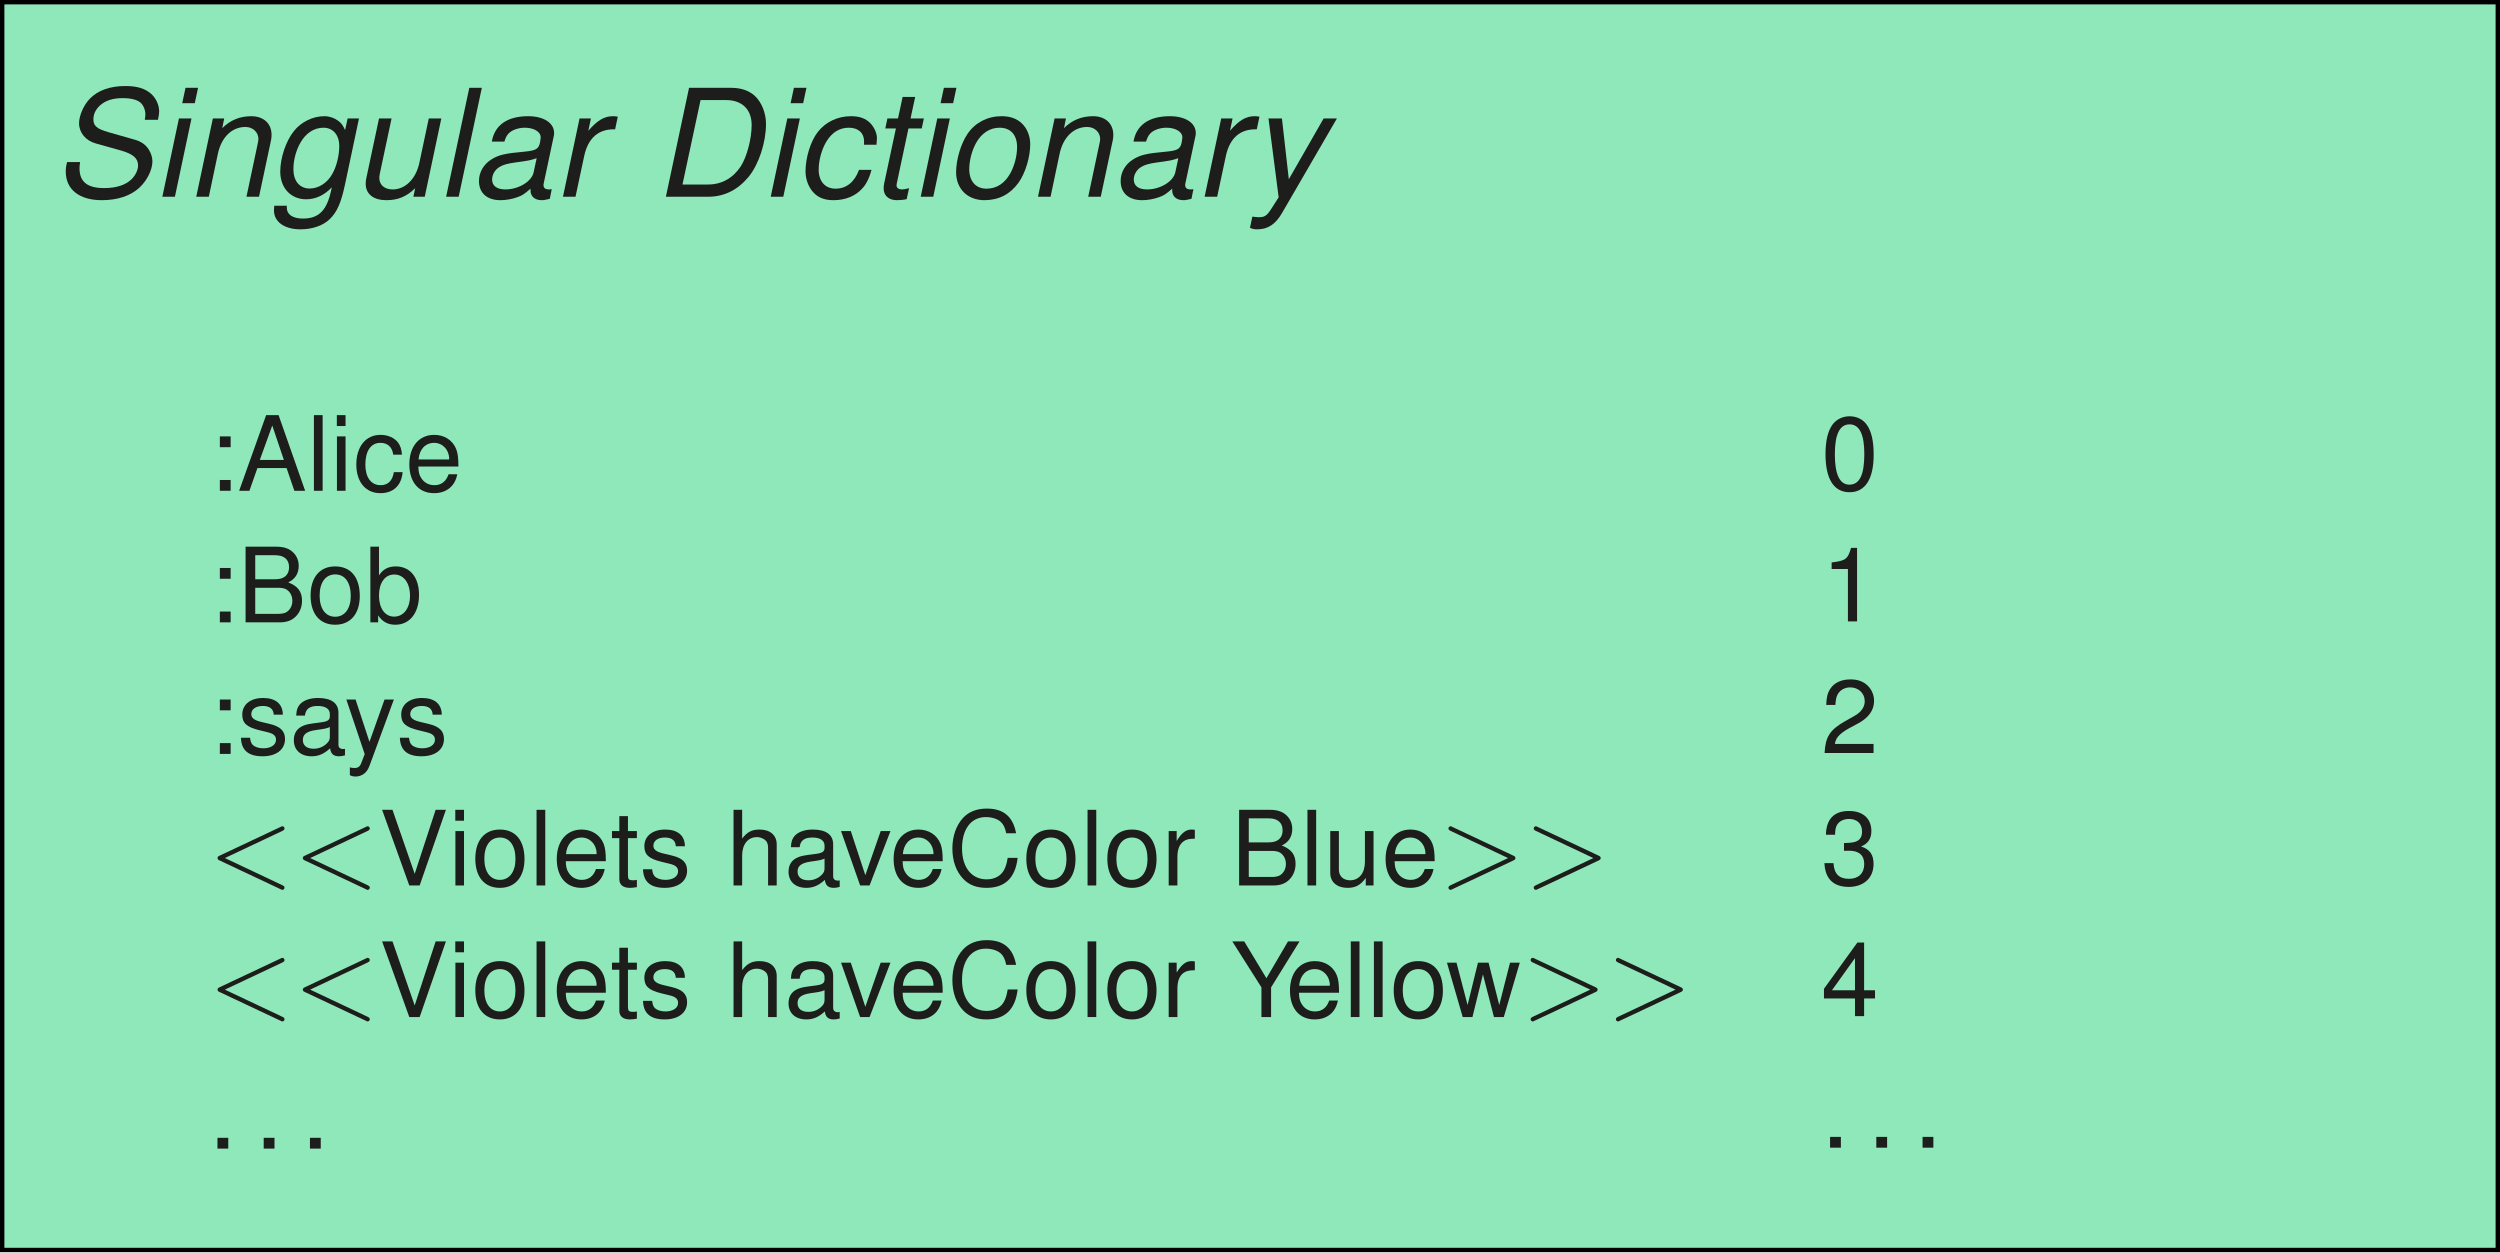
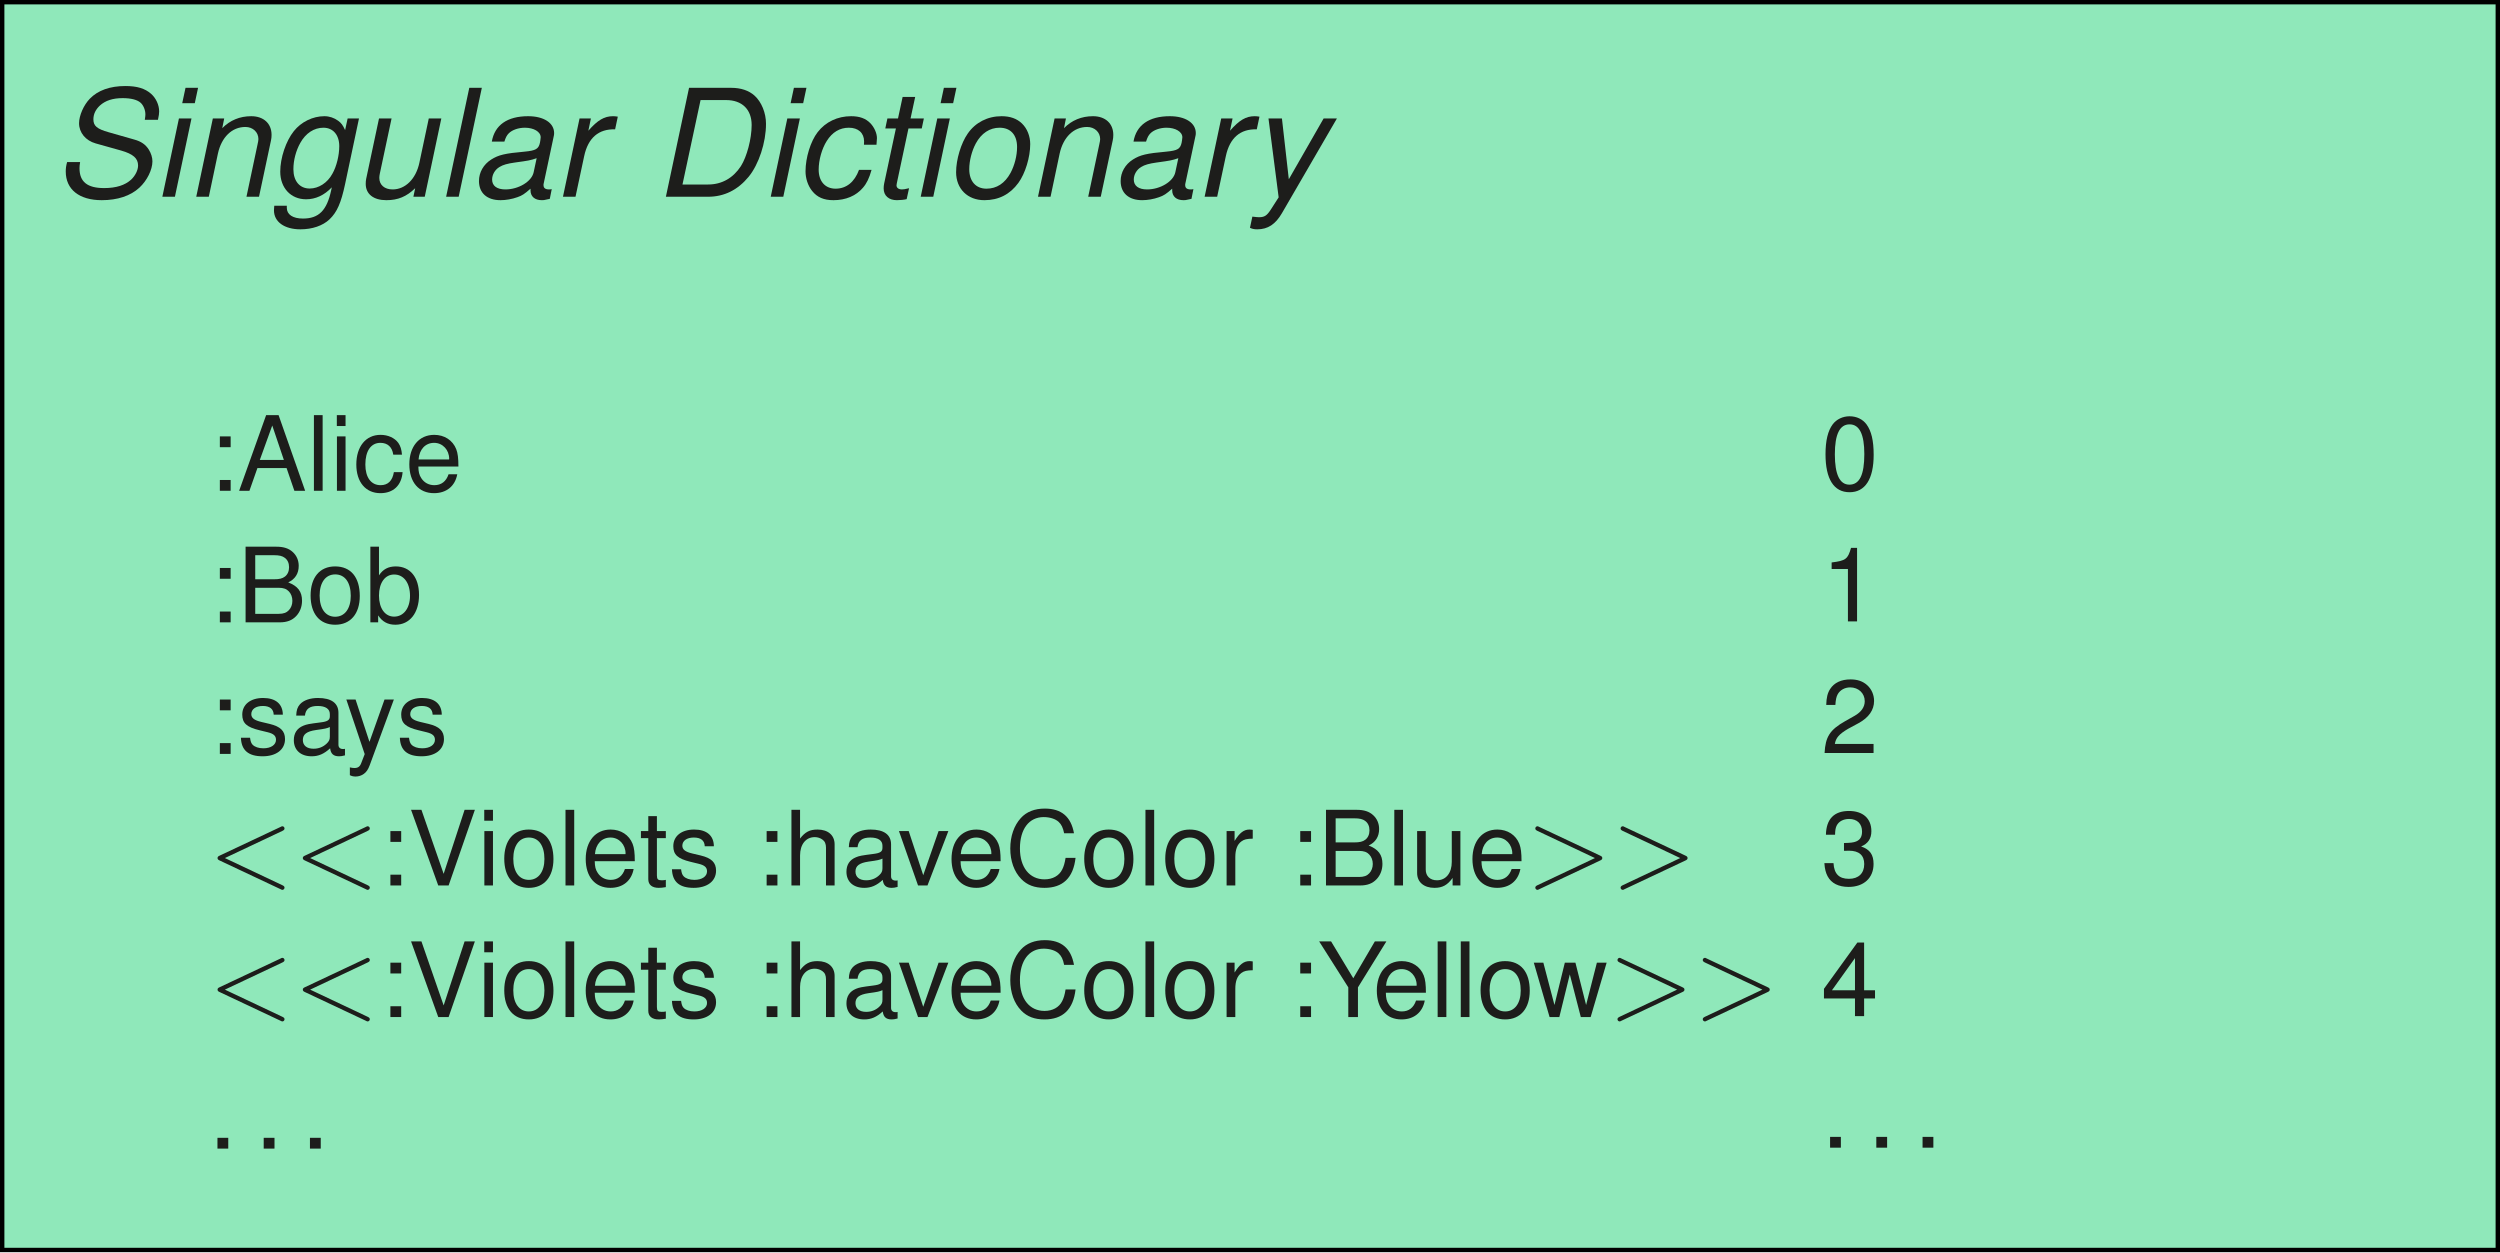
<svg xmlns="http://www.w3.org/2000/svg" xmlns:xlink="http://www.w3.org/1999/xlink" version="1.1" width="227.172pt" height="113.785pt" viewBox="-.363 -15.308 227.172 113.785">
  <defs>
    <path id="g4-60" d="M6.725-4.961C6.844-5.021 6.914-5.071 6.914-5.181S6.824-5.38 6.715-5.38C6.685-5.38 6.665-5.38 6.535-5.31L1.016-2.71C.907-2.66 .827-2.61 .827-2.491S.907-2.321 1.016-2.271L6.535 .329C6.665 .399 6.685 .399 6.715 .399C6.824 .399 6.914 .309 6.914 .199S6.844 .04 6.725-.02L1.494-2.491L6.725-4.961Z" />
    <path id="g4-62" d="M6.725-2.271C6.834-2.321 6.914-2.371 6.914-2.491S6.834-2.66 6.725-2.71L1.205-5.31C1.076-5.38 1.056-5.38 1.026-5.38C.917-5.38 .827-5.29 .827-5.181C.827-5.091 .877-5.031 1.016-4.961L6.247-2.491L1.016-.02C.877 .05 .827 .11 .827 .199C.827 .309 .917 .399 1.026 .399C1.056 .399 1.076 .399 1.205 .329L6.725-2.271Z" />
    <path id="g3-46" d="M1.801-.981H.82V0H1.801V-.981Z" />
    <path id="g3-48" d="M2.593-6.685C1.971-6.685 1.405-6.412 1.056-5.95C.622-5.365 .405-4.469 .405-3.234C.405-.981 1.16 .217 2.593 .217C4.007 .217 4.781-.981 4.781-3.178C4.781-4.479 4.573-5.346 4.13-5.95C3.781-6.421 3.225-6.685 2.593-6.685ZM2.593-5.95C3.489-5.95 3.932-5.045 3.932-3.253C3.932-1.358 3.498-.471 2.574-.471C1.697-.471 1.254-1.396 1.254-3.225S1.697-5.95 2.593-5.95Z" />
    <path id="g3-49" d="M2.442-4.762V0H3.272V-6.685H2.725C2.433-5.657 2.244-5.516 .962-5.356V-4.762H2.442Z" />
    <path id="g3-50" d="M4.771-.82H1.254C1.339-1.367 1.641-1.716 2.461-2.197L3.404-2.706C4.337-3.215 4.818-3.904 4.818-4.724C4.818-5.28 4.592-5.799 4.196-6.157S3.31-6.685 2.678-6.685C1.829-6.685 1.197-6.384 .83-5.818C.594-5.459 .49-5.045 .471-4.366H1.301C1.33-4.818 1.386-5.092 1.499-5.309C1.716-5.714 2.15-5.959 2.65-5.959C3.404-5.959 3.97-5.422 3.97-4.705C3.97-4.177 3.658-3.725 3.064-3.385L2.197-2.895C.801-2.103 .396-1.471 .321 0H4.771V-.82Z" />
    <path id="g3-51" d="M2.084-3.064H2.188L2.536-3.074C3.451-3.074 3.923-2.659 3.923-1.858C3.923-1.018 3.404-.519 2.536-.519C1.631-.519 1.188-.971 1.131-1.942H.302C.339-1.405 .434-1.056 .594-.754C.933-.113 1.594 .217 2.508 .217C3.885 .217 4.771-.603 4.771-1.867C4.771-2.716 4.441-3.187 3.64-3.46C4.262-3.706 4.573-4.177 4.573-4.847C4.573-5.997 3.809-6.685 2.536-6.685C1.188-6.685 .471-5.95 .443-4.526H1.273C1.282-4.931 1.32-5.158 1.424-5.365C1.612-5.733 2.027-5.959 2.546-5.959C3.281-5.959 3.725-5.525 3.725-4.818C3.725-4.347 3.555-4.064 3.187-3.913C2.961-3.819 2.668-3.781 2.084-3.772V-3.064Z" />
    <path id="g3-52" d="M3.083-1.603V0H3.913V-1.603H4.903V-2.348H3.913V-6.685H3.3L.264-2.48V-1.603H3.083ZM3.083-2.348H.99L3.083-5.271V-2.348Z" />
    <path id="g3-58" d="M2.018-.981H1.037V0H2.018V-.981ZM2.018-4.941H1.037V-3.96H2.018V-4.941Z" />
    <path id="g3-65" d="M4.469-2.065L5.177 0H6.157L3.743-6.874H2.612L.16 0H1.094L1.82-2.065H4.469ZM4.224-2.8H2.037L3.168-5.931L4.224-2.8Z" />
    <path id="g3-66" d="M.745 0H3.847C4.498 0 4.979-.179 5.346-.575C5.686-.933 5.874-1.424 5.874-1.961C5.874-2.791 5.497-3.291 4.62-3.63C5.243-3.923 5.573-4.432 5.573-5.129C5.573-5.629 5.384-6.072 5.026-6.393C4.667-6.723 4.196-6.874 3.536-6.874H.745V0ZM1.622-3.913V-6.101H3.319C3.809-6.101 4.083-6.035 4.319-5.855C4.564-5.667 4.696-5.384 4.696-5.007C4.696-4.639 4.564-4.347 4.319-4.158C4.083-3.979 3.809-3.913 3.319-3.913H1.622ZM1.622-.773V-3.14H3.762C4.187-3.14 4.469-3.036 4.677-2.81C4.884-2.593 4.997-2.291 4.997-1.952C4.997-1.622 4.884-1.32 4.677-1.103C4.469-.877 4.187-.773 3.762-.773H1.622Z" />
    <path id="g3-67" d="M6.242-4.743C5.969-6.252 5.101-6.987 3.592-6.987C2.668-6.987 1.924-6.695 1.414-6.129C.792-5.45 .453-4.469 .453-3.357C.453-2.225 .801-1.254 1.452-.585C1.98-.038 2.659 .217 3.555 .217C5.233 .217 6.176-.688 6.384-2.508H5.478C5.403-2.037 5.309-1.716 5.167-1.443C4.884-.877 4.3-.556 3.564-.556C2.197-.556 1.33-1.65 1.33-3.366C1.33-5.129 2.159-6.214 3.489-6.214C4.045-6.214 4.564-6.044 4.847-5.78C5.101-5.544 5.243-5.252 5.346-4.743H6.242Z" />
    <path id="g3-86" d="M3.696 0L6.082-6.874H5.148L3.244-1.056L1.226-6.874H.283L2.753 0H3.696Z" />
    <path id="g3-89" d="M3.649-2.697L6.233-6.874H5.186L3.225-3.526L1.207-6.874H.123L2.772-2.697V0H3.649V-2.697Z" />
    <path id="g3-97" d="M5.045-.462C4.96-.443 4.922-.443 4.875-.443C4.601-.443 4.451-.585 4.451-.83V-3.734C4.451-4.611 3.809-5.082 2.593-5.082C1.876-5.082 1.282-4.875 .952-4.507C.726-4.253 .632-3.97 .613-3.479H1.405C1.471-4.083 1.829-4.356 2.565-4.356C3.272-4.356 3.668-4.092 3.668-3.621V-3.413C3.668-3.083 3.47-2.942 2.848-2.866C1.735-2.725 1.565-2.687 1.264-2.565C.688-2.329 .396-1.886 .396-1.245C.396-.349 1.018 .217 2.018 .217C2.64 .217 3.14 0 3.696-.509C3.753-.009 3.998 .217 4.507 .217C4.667 .217 4.79 .198 5.045 .132V-.462ZM3.668-1.556C3.668-1.292 3.592-1.131 3.357-.915C3.036-.622 2.65-.471 2.188-.471C1.575-.471 1.216-.764 1.216-1.264C1.216-1.782 1.565-2.046 2.404-2.169C3.234-2.282 3.404-2.32 3.668-2.442V-1.556Z" />
    <path id="g3-98" d="M.509-6.874V0H1.216V-.632C1.594-.057 2.093 .217 2.782 .217C4.083 .217 4.931-.849 4.931-2.489C4.931-4.092 4.121-5.082 2.819-5.082C2.14-5.082 1.66-4.828 1.292-4.271V-6.874H.509ZM2.668-4.347C3.545-4.347 4.111-3.583 4.111-2.404C4.111-1.282 3.526-.519 2.668-.519C1.839-.519 1.292-1.273 1.292-2.433S1.839-4.347 2.668-4.347Z" />
    <path id="g3-99" d="M4.441-3.281C4.403-3.762 4.3-4.073 4.111-4.347C3.772-4.809 3.178-5.082 2.489-5.082C1.16-5.082 .292-4.026 .292-2.386C.292-.792 1.141 .217 2.48 .217C3.658 .217 4.403-.49 4.498-1.697H3.706C3.574-.905 3.168-.509 2.499-.509C1.631-.509 1.113-1.216 1.113-2.386C1.113-3.621 1.622-4.356 2.48-4.356C3.14-4.356 3.555-3.97 3.649-3.281H4.441Z" />
    <path id="g3-101" d="M4.837-2.206C4.837-2.961 4.781-3.413 4.639-3.781C4.319-4.592 3.564-5.082 2.64-5.082C1.264-5.082 .377-4.026 .377-2.404S1.235 .217 2.621 .217C3.753 .217 4.535-.424 4.733-1.499H3.941C3.725-.849 3.281-.509 2.65-.509C2.15-.509 1.726-.735 1.462-1.15C1.273-1.433 1.207-1.716 1.197-2.206H4.837ZM1.216-2.848C1.282-3.762 1.839-4.356 2.631-4.356C3.404-4.356 3.998-3.715 3.998-2.904C3.998-2.885 3.998-2.866 3.989-2.848H1.216Z" />
    <path id="g3-104" d="M.66-6.874V0H1.443V-2.725C1.443-3.734 1.971-4.394 2.782-4.394C3.036-4.394 3.291-4.309 3.479-4.168C3.706-4.007 3.8-3.772 3.8-3.423V0H4.583V-3.734C4.583-4.564 3.989-5.082 3.027-5.082C2.329-5.082 1.905-4.865 1.443-4.262V-6.874H.66Z" />
    <path id="g3-105" d="M1.414-4.941H.632V0H1.414V-4.941ZM1.414-6.874H.622V-5.884H1.414V-6.874Z" />
    <path id="g3-108" d="M1.433-6.874H.641V0H1.433V-6.874Z" />
    <path id="g3-111" d="M2.565-5.082C1.179-5.082 .339-4.092 .339-2.433S1.169 .217 2.574 .217C3.96 .217 4.809-.773 4.809-2.395C4.809-4.102 3.989-5.082 2.565-5.082ZM2.574-4.356C3.46-4.356 3.989-3.63 3.989-2.404C3.989-1.245 3.442-.509 2.574-.509C1.697-.509 1.16-1.235 1.16-2.433C1.16-3.621 1.697-4.356 2.574-4.356Z" />
    <path id="g3-114" d="M.651-4.941V0H1.443V-2.565C1.443-3.272 1.622-3.734 1.999-4.007C2.244-4.187 2.48-4.243 3.027-4.253V-5.054C2.895-5.073 2.829-5.082 2.725-5.082C2.216-5.082 1.829-4.781 1.377-4.045V-4.941H.651Z" />
    <path id="g3-115" d="M4.13-3.564C4.121-4.535 3.479-5.082 2.338-5.082C1.188-5.082 .443-4.488 .443-3.574C.443-2.8 .839-2.433 2.008-2.15L2.744-1.971C3.291-1.839 3.508-1.641 3.508-1.282C3.508-.82 3.046-.509 2.357-.509C1.933-.509 1.575-.632 1.377-.839C1.254-.981 1.197-1.122 1.15-1.471H.321C.358-.33 .999 .217 2.291 .217C3.536 .217 4.328-.396 4.328-1.348C4.328-2.084 3.913-2.489 2.932-2.725L2.178-2.904C1.537-3.055 1.264-3.262 1.264-3.611C1.264-4.064 1.669-4.356 2.31-4.356C2.942-4.356 3.281-4.083 3.3-3.564H4.13Z" />
    <path id="g3-116" d="M2.395-4.941H1.584V-6.299H.801V-4.941H.132V-4.3H.801V-.566C.801-.066 1.141 .217 1.754 .217C1.942 .217 2.131 .198 2.395 .151V-.509C2.291-.481 2.169-.471 2.018-.471C1.678-.471 1.584-.566 1.584-.915V-4.3H2.395V-4.941Z" />
    <path id="g3-117" d="M4.545 0V-4.941H3.762V-2.14C3.762-1.131 3.234-.471 2.414-.471C1.792-.471 1.396-.849 1.396-1.443V-4.941H.613V-1.131C.613-.311 1.226 .217 2.188 .217C2.914 .217 3.376-.038 3.838-.688V0H4.545Z" />
    <path id="g3-118" d="M2.687 0L4.583-4.941H3.696L2.301-.933L.981-4.941H.094L1.829 0H2.687Z" />
    <path id="g3-119" d="M5.224 0L6.676-4.941H5.789L4.809-1.094L3.838-4.941H2.876L1.933-1.094L.924-4.941H.057L1.49 0H2.376L3.328-3.875L4.328 0H5.224Z" />
    <path id="g3-121" d="M3.658-4.941L2.291-1.094L1.028-4.941H.189L1.858 .019L1.556 .801C1.433 1.15 1.254 1.282 .924 1.282C.811 1.282 .679 1.264 .509 1.226V1.933C.669 2.018 .83 2.056 1.037 2.056C1.292 2.056 1.565 1.971 1.773 1.82C2.018 1.641 2.159 1.433 2.31 1.037L4.507-4.941H3.658Z" />
    <path id="g1-68" d="M1.208 0H5.037C6.504 0 7.739-.611 8.731-1.819C9.654-2.946 10.306-4.929 10.306-6.626C10.306-7.617 9.898-8.622 9.26-9.192C8.744-9.654 8.025-9.898 7.142-9.898H3.313L1.208 0ZM2.716-1.113L4.359-8.785H6.68C8.133-8.785 9.002-7.93 9.002-6.517C9.002-5.268 8.568-3.639 8.025-2.783C7.319-1.697 6.287-1.113 5.051-1.113H2.716Z" />
    <path id="g1-83" d="M9.586-6.993C9.667-7.373 9.695-7.549 9.695-7.753C9.695-8.337 9.409-8.961 8.961-9.355C8.405-9.844 7.685-10.061 6.626-10.061C5.228-10.061 4.128-9.667 3.394-8.907C2.838-8.337 2.417-7.373 2.417-6.68C2.417-5.825 3.014-5.105 3.924-4.847L6.246-4.196C7.332-3.883 7.78-3.49 7.78-2.838C7.78-2.417 7.522-1.901 7.142-1.548C6.585-1.046 5.784-.788 4.698-.788C3.164-.788 2.458-1.358 2.458-2.593C2.458-2.77 2.471-2.892 2.512-3.15H1.331C1.236-2.797 1.208-2.58 1.208-2.295C1.208-.665 2.43 .312 4.481 .312C5.906 .312 7.101-.081 7.902-.828C8.595-1.466 9.084-2.458 9.084-3.218C9.084-3.571 8.961-3.951 8.758-4.277C8.459-4.752 8.065-5.024 7.427-5.2L5.092-5.866C4.046-6.164 3.72-6.436 3.72-7.033C3.72-7.509 3.924-7.93 4.318-8.296C4.82-8.744 5.485-8.961 6.382-8.961C7.142-8.961 7.712-8.812 8.011-8.541C8.269-8.31 8.445-7.875 8.445-7.481C8.445-7.359 8.432-7.264 8.391-6.993H9.586Z" />
    <path id="g1-97" d="M7.495-.692C7.373-.665 7.319-.665 7.264-.665C6.911-.665 6.748-.788 6.748-1.059C6.748-1.113 6.748-1.154 6.762-1.195L7.631-5.282C7.712-5.648 7.712-5.648 7.712-5.784C7.712-6.707 6.775-7.319 5.35-7.319C3.462-7.319 2.308-6.517 2.05-5.01H3.191C3.313-5.39 3.408-5.581 3.598-5.771C3.897-6.069 4.467-6.273 5.051-6.273C5.866-6.273 6.49-5.906 6.49-5.404C6.49-5.35 6.477-5.255 6.463-5.146L6.422-4.902C6.3-4.345 6.042-4.196 5.051-4.101C3.232-3.938 2.661-3.802 1.996-3.381C1.29-2.933 .883-2.213 .883-1.426C.883-.339 1.616 .312 2.838 .312C3.313 .312 3.883 .217 4.372 .041C4.807-.109 5.01-.244 5.567-.733V-.638V-.584C5.567-.027 5.947 .312 6.599 .312C6.748 .312 6.789 .312 7.128 .231C7.156 .217 7.237 .204 7.319 .19L7.495-.692ZM5.852-2.227C5.676-1.385 4.481-.665 3.286-.665C2.512-.665 2.077-.991 2.077-1.561C2.077-2.01 2.335-2.458 2.743-2.702C3.069-2.906 3.476-3.014 4.141-3.109C5.418-3.286 5.526-3.299 6.124-3.503L5.852-2.227Z" />
    <path id="g1-99" d="M7.481-4.725L7.495-4.929C7.509-5.132 7.522-5.282 7.522-5.323C7.522-5.771 7.278-6.314 6.925-6.68C6.504-7.115 5.947-7.319 5.173-7.319C3.951-7.319 2.851-6.803 2.132-5.866C1.494-5.037 1.032-3.557 1.032-2.308C1.032-1.67 1.249-1.005 1.629-.53C2.091 .054 2.702 .312 3.571 .312C4.684 .312 5.621-.081 6.246-.815C6.599-1.222 6.816-1.684 7.033-2.444H5.893C5.485-1.331 4.739-.733 3.761-.733C2.824-.733 2.227-1.399 2.227-2.458C2.227-3.327 2.512-4.359 2.96-5.065C3.462-5.866 4.141-6.273 4.97-6.273C5.825-6.273 6.354-5.798 6.354-5.024C6.354-4.942 6.354-4.847 6.341-4.725H7.481Z" />
    <path id="g1-103" d="M7.128-7.115L6.898-6.056C6.694-6.504 6.558-6.694 6.259-6.911C5.906-7.169 5.472-7.319 5.01-7.319C3.965-7.319 2.906-6.803 2.24-5.961C1.521-5.065 1.005-3.53 1.005-2.281C1.005-.801 1.969 .231 3.354 .231C4.209 .231 5.01-.136 5.689-.855L5.635-.597C5.241 1.249 4.508 1.982 3.069 1.982C2.145 1.982 1.602 1.616 1.602 1.005V.923V.815H.462L.448 .991C.434 1.1 .434 1.181 .434 1.236C.434 2.281 1.385 2.96 2.838 2.96C3.91 2.96 4.874 2.634 5.485 2.05C6.164 1.399 6.531 .57 6.898-1.154L8.16-7.115H7.128ZM4.929-6.273C5.798-6.273 6.368-5.621 6.368-4.603C6.368-3.761 6.124-2.756 5.743-2.091C5.295-1.263 4.494-.747 3.68-.747C2.77-.747 2.2-1.426 2.2-2.498C2.2-3.313 2.43-4.182 2.824-4.888C3.313-5.771 4.073-6.273 4.929-6.273Z" />
    <path id="g1-105" d="M3.544-7.115H2.403L.896 0H2.037L3.544-7.115ZM4.141-9.898H3.001L2.702-8.5H3.843L4.141-9.898Z" />
    <path id="g1-108" d="M4.168-9.898H3.028L.923 0H2.064L4.168-9.898Z" />
    <path id="g1-110" d="M2.458-7.115L.95 0H2.091L2.919-3.924C3.245-5.418 4.196-6.341 5.418-6.341C6.096-6.341 6.599-5.866 6.599-5.241C6.599-5.16 6.572-4.956 6.517-4.739L5.513 0H6.653L7.739-5.105C7.78-5.282 7.794-5.445 7.794-5.621C7.794-6.653 7.074-7.319 5.947-7.319C4.915-7.319 4.019-6.952 3.313-6.232L3.49-7.115H2.458Z" />
    <path id="g1-111" d="M5.214-7.319C3.951-7.319 2.838-6.748 2.145-5.743C1.534-4.874 1.086-3.381 1.086-2.227C1.086-.72 2.132 .312 3.652 .312C4.956 .312 5.988-.217 6.748-1.263C7.373-2.118 7.821-3.598 7.821-4.779C7.821-5.499 7.549-6.192 7.074-6.653C6.612-7.101 6.001-7.319 5.214-7.319ZM5.037-6.273C6.042-6.273 6.626-5.621 6.626-4.521C6.626-3.72 6.395-2.838 6.029-2.159C5.513-1.222 4.779-.733 3.843-.733C2.879-.733 2.281-1.412 2.281-2.498C2.281-3.272 2.512-4.168 2.879-4.847C3.381-5.771 4.141-6.273 5.037-6.273Z" />
    <path id="g1-114" d="M2.444-7.115L.937 0H2.077L2.865-3.693C3.218-5.35 4.182-6.178 5.676-6.124L5.92-7.278C5.743-7.305 5.635-7.319 5.485-7.319C4.698-7.319 4.087-6.965 3.245-6.001L3.476-7.115H2.444Z" />
    <path id="g1-116" d="M4.97-7.115H3.761L4.182-9.07H3.041L2.621-7.115H1.657L1.466-6.205H2.43L1.358-1.181C1.331-1.046 1.317-.896 1.317-.76C1.317-.095 1.779 .312 2.525 .312C2.797 .312 3.218 .272 3.408 .217L3.625-.774C3.204-.679 3.136-.665 2.974-.665C2.675-.665 2.485-.815 2.485-1.032C2.485-1.073 2.498-1.141 2.512-1.222L3.571-6.205H4.779L4.97-7.115Z" />
    <path id="g1-117" d="M6.558 0L8.065-7.115H6.925L6.069-3.082C5.757-1.616 4.793-.665 3.639-.665C2.906-.665 2.43-1.073 2.43-1.711C2.43-1.819 2.444-1.942 2.471-2.077L3.544-7.115H2.403L1.236-1.629C1.208-1.494 1.195-1.344 1.195-1.168C1.195-.244 1.901 .312 3.069 .312C4.128 .312 4.902-.014 5.689-.774L5.526 0H6.558Z" />
    <path id="g1-121" d="M6.803-7.115L3.639-1.589L3.014-7.115H1.792L2.716 .054L2.01 1.154C1.643 1.724 1.426 1.86 .923 1.86C.788 1.86 .692 1.847 .326 1.806L.109 2.824C.353 2.933 .516 2.96 .774 2.96C1.738 2.96 2.43 2.498 3.014 1.494L8.011-7.115H6.803Z" />
  </defs>
  <g id="page1">
    <path d="M-.164 98.277V-15.109H226.609V98.277Z" fill="#8fe8ba" />
    <path d="M-.164 98.277V-15.109H226.609V98.277Z" stroke="#000" fill="none" stroke-width=".399" stroke-miterlimit="10" />
    <g fill="#1d1d1b" transform="matrix(1 0 0 1 4.567825 -95.70773)">
      <use x="-.164" y="98.278" xlink:href="#g1-83" />
      <use x="8.926" y="98.278" xlink:href="#g1-105" />
      <use x="11.952" y="98.278" xlink:href="#g1-110" />
      <use x="19.53" y="98.278" xlink:href="#g1-103" />
      <use x="27.107" y="98.278" xlink:href="#g1-117" />
      <use x="34.685" y="98.278" xlink:href="#g1-108" />
      <use x="37.71" y="98.278" xlink:href="#g1-97" />
      <use x="45.288" y="98.278" xlink:href="#g1-114" />
      <use x="54.369" y="98.278" xlink:href="#g1-68" />
      <use x="64.209" y="98.278" xlink:href="#g1-105" />
      <use x="67.234" y="98.278" xlink:href="#g1-99" />
      <use x="74.049" y="98.278" xlink:href="#g1-116" />
      <use x="77.837" y="98.278" xlink:href="#g1-105" />
      <use x="80.863" y="98.278" xlink:href="#g1-111" />
      <use x="88.44" y="98.278" xlink:href="#g1-110" />
      <use x="96.018" y="98.278" xlink:href="#g1-97" />
      <use x="103.595" y="98.278" xlink:href="#g1-114" />
      <use x="108.543" y="98.278" xlink:href="#g1-121" />
    </g>
    <g fill="#1d1d1b" transform="matrix(1 0 0 1 18.74128 -68.9895)">
      <use x="-.164" y="98.278" xlink:href="#g3-58" />
      <use x="2.467" y="98.278" xlink:href="#g3-65" />
      <use x="8.78" y="98.278" xlink:href="#g3-108" />
      <use x="10.881" y="98.278" xlink:href="#g3-105" />
      <use x="12.982" y="98.278" xlink:href="#g3-99" />
      <use x="17.714" y="98.278" xlink:href="#g3-101" />
      <use x="-.164" y="110.233" xlink:href="#g3-58" />
      <use x="2.467" y="110.233" xlink:href="#g3-66" />
      <use x="8.78" y="110.233" xlink:href="#g3-111" />
      <use x="14.042" y="110.233" xlink:href="#g3-98" />
      <use x="-.164" y="122.188" xlink:href="#g3-58" />
      <use x="2.467" y="122.188" xlink:href="#g3-115" />
      <use x="7.199" y="122.188" xlink:href="#g3-97" />
      <use x="12.178" y="122.188" xlink:href="#g3-121" />
      <use x="16.91" y="122.188" xlink:href="#g3-115" />
      <use x="-.164" y="134.143" xlink:href="#g4-60" />
      <use x="7.585" y="134.143" xlink:href="#g4-60" />
-       <use x="15.334" y="134.143" xlink:href="#g3-86" />
-       <use x="21.646" y="134.143" xlink:href="#g3-105" />
-       <use x="23.747" y="134.143" xlink:href="#g3-111" />
-       <use x="29.01" y="134.143" xlink:href="#g3-108" />
-       <use x="31.111" y="134.143" xlink:href="#g3-101" />
-       <use x="36.373" y="134.143" xlink:href="#g3-116" />
-       <use x="39.004" y="134.143" xlink:href="#g3-115" />
-       <use x="46.891" y="134.143" xlink:href="#g3-104" />
-       <use x="52.153" y="134.143" xlink:href="#g3-97" />
-       <use x="57.226" y="134.143" xlink:href="#g3-118" />
-       <use x="61.721" y="134.143" xlink:href="#g3-101" />
-       <use x="66.984" y="134.143" xlink:href="#g3-67" />
-       <use x="73.817" y="134.143" xlink:href="#g3-111" />
-       <use x="79.079" y="134.143" xlink:href="#g3-108" />
-       <use x="81.18" y="134.143" xlink:href="#g3-111" />
-       <use x="86.442" y="134.143" xlink:href="#g3-114" />
-       <use x="92.749" y="134.143" xlink:href="#g3-66" />
-       <use x="99.061" y="134.143" xlink:href="#g3-108" />
-       <use x="101.162" y="134.143" xlink:href="#g3-117" />
-       <use x="106.425" y="134.143" xlink:href="#g3-101" />
-       <use x="111.687" y="134.143" xlink:href="#g4-62" />
-       <use x="119.435" y="134.143" xlink:href="#g4-62" />
+       <use x="15.334" y="134.143" xlink:href="#g3-58" />
+       <use x="17.965" y="134.143" xlink:href="#g3-86" />
+       <use x="24.277" y="134.143" xlink:href="#g3-105" />
+       <use x="26.378" y="134.143" xlink:href="#g3-111" />
+       <use x="31.641" y="134.143" xlink:href="#g3-108" />
+       <use x="33.742" y="134.143" xlink:href="#g3-101" />
+       <use x="39.004" y="134.143" xlink:href="#g3-116" />
+       <use x="41.635" y="134.143" xlink:href="#g3-115" />
+       <use x="49.522" y="134.143" xlink:href="#g3-58" />
+       <use x="52.153" y="134.143" xlink:href="#g3-104" />
+       <use x="57.415" y="134.143" xlink:href="#g3-97" />
+       <use x="62.488" y="134.143" xlink:href="#g3-118" />
+       <use x="66.983" y="134.143" xlink:href="#g3-101" />
+       <use x="72.246" y="134.143" xlink:href="#g3-67" />
+       <use x="79.079" y="134.143" xlink:href="#g3-111" />
+       <use x="84.341" y="134.143" xlink:href="#g3-108" />
+       <use x="86.442" y="134.143" xlink:href="#g3-111" />
+       <use x="91.704" y="134.143" xlink:href="#g3-114" />
+       <use x="98.011" y="134.143" xlink:href="#g3-58" />
+       <use x="100.642" y="134.143" xlink:href="#g3-66" />
+       <use x="106.954" y="134.143" xlink:href="#g3-108" />
+       <use x="109.055" y="134.143" xlink:href="#g3-117" />
+       <use x="114.318" y="134.143" xlink:href="#g3-101" />
+       <use x="119.58" y="134.143" xlink:href="#g4-62" />
+       <use x="127.329" y="134.143" xlink:href="#g4-62" />
      <use x="-.164" y="146.099" xlink:href="#g4-60" />
      <use x="7.585" y="146.099" xlink:href="#g4-60" />
-       <use x="15.334" y="146.099" xlink:href="#g3-86" />
-       <use x="21.646" y="146.099" xlink:href="#g3-105" />
-       <use x="23.747" y="146.099" xlink:href="#g3-111" />
-       <use x="29.01" y="146.099" xlink:href="#g3-108" />
-       <use x="31.111" y="146.099" xlink:href="#g3-101" />
-       <use x="36.373" y="146.099" xlink:href="#g3-116" />
-       <use x="39.004" y="146.099" xlink:href="#g3-115" />
-       <use x="46.891" y="146.099" xlink:href="#g3-104" />
-       <use x="52.153" y="146.099" xlink:href="#g3-97" />
-       <use x="57.226" y="146.099" xlink:href="#g3-118" />
-       <use x="61.721" y="146.099" xlink:href="#g3-101" />
-       <use x="66.984" y="146.099" xlink:href="#g3-67" />
-       <use x="73.817" y="146.099" xlink:href="#g3-111" />
-       <use x="79.079" y="146.099" xlink:href="#g3-108" />
-       <use x="81.18" y="146.099" xlink:href="#g3-111" />
-       <use x="86.442" y="146.099" xlink:href="#g3-114" />
-       <use x="92.749" y="146.099" xlink:href="#g3-89" />
-       <use x="97.736" y="146.099" xlink:href="#g3-101" />
-       <use x="102.999" y="146.099" xlink:href="#g3-108" />
-       <use x="105.1" y="146.099" xlink:href="#g3-108" />
-       <use x="107.201" y="146.099" xlink:href="#g3-111" />
-       <use x="112.321" y="146.099" xlink:href="#g3-119" />
-       <use x="119.154" y="146.099" xlink:href="#g4-62" />
-       <use x="126.903" y="146.099" xlink:href="#g4-62" />
+       <use x="15.334" y="146.099" xlink:href="#g3-58" />
+       <use x="17.965" y="146.099" xlink:href="#g3-86" />
+       <use x="24.277" y="146.099" xlink:href="#g3-105" />
+       <use x="26.378" y="146.099" xlink:href="#g3-111" />
+       <use x="31.641" y="146.099" xlink:href="#g3-108" />
+       <use x="33.742" y="146.099" xlink:href="#g3-101" />
+       <use x="39.004" y="146.099" xlink:href="#g3-116" />
+       <use x="41.635" y="146.099" xlink:href="#g3-115" />
+       <use x="49.522" y="146.099" xlink:href="#g3-58" />
+       <use x="52.153" y="146.099" xlink:href="#g3-104" />
+       <use x="57.415" y="146.099" xlink:href="#g3-97" />
+       <use x="62.488" y="146.099" xlink:href="#g3-118" />
+       <use x="66.983" y="146.099" xlink:href="#g3-101" />
+       <use x="72.246" y="146.099" xlink:href="#g3-67" />
+       <use x="79.079" y="146.099" xlink:href="#g3-111" />
+       <use x="84.341" y="146.099" xlink:href="#g3-108" />
+       <use x="86.442" y="146.099" xlink:href="#g3-111" />
+       <use x="91.704" y="146.099" xlink:href="#g3-114" />
+       <use x="98.011" y="146.099" xlink:href="#g3-58" />
+       <use x="100.642" y="146.099" xlink:href="#g3-89" />
+       <use x="105.629" y="146.099" xlink:href="#g3-101" />
+       <use x="110.892" y="146.099" xlink:href="#g3-108" />
+       <use x="112.993" y="146.099" xlink:href="#g3-108" />
+       <use x="115.094" y="146.099" xlink:href="#g3-111" />
+       <use x="120.214" y="146.099" xlink:href="#g3-119" />
+       <use x="127.047" y="146.099" xlink:href="#g4-62" />
+       <use x="134.796" y="146.099" xlink:href="#g4-62" />
      <use x="-.164" y="158.054" xlink:href="#g3-46" />
      <use x="4.038" y="158.054" xlink:href="#g3-46" />
      <use x="8.24" y="158.054" xlink:href="#g3-46" />
    </g>
    <g fill="#1d1d1b" transform="matrix(1 0 0 1 165.2779 -69.0747)">
      <use x="-.164" y="98.278" xlink:href="#g3-48" />
      <use x="-.164" y="110.233" xlink:href="#g3-49" />
      <use x="-.164" y="122.188" xlink:href="#g3-50" />
      <use x="-.164" y="134.143" xlink:href="#g3-51" />
      <use x="-.164" y="146.099" xlink:href="#g3-52" />
      <use x="-.164" y="158.054" xlink:href="#g3-46" />
      <use x="4.038" y="158.054" xlink:href="#g3-46" />
      <use x="8.24" y="158.054" xlink:href="#g3-46" />
    </g>
  </g>
</svg>
